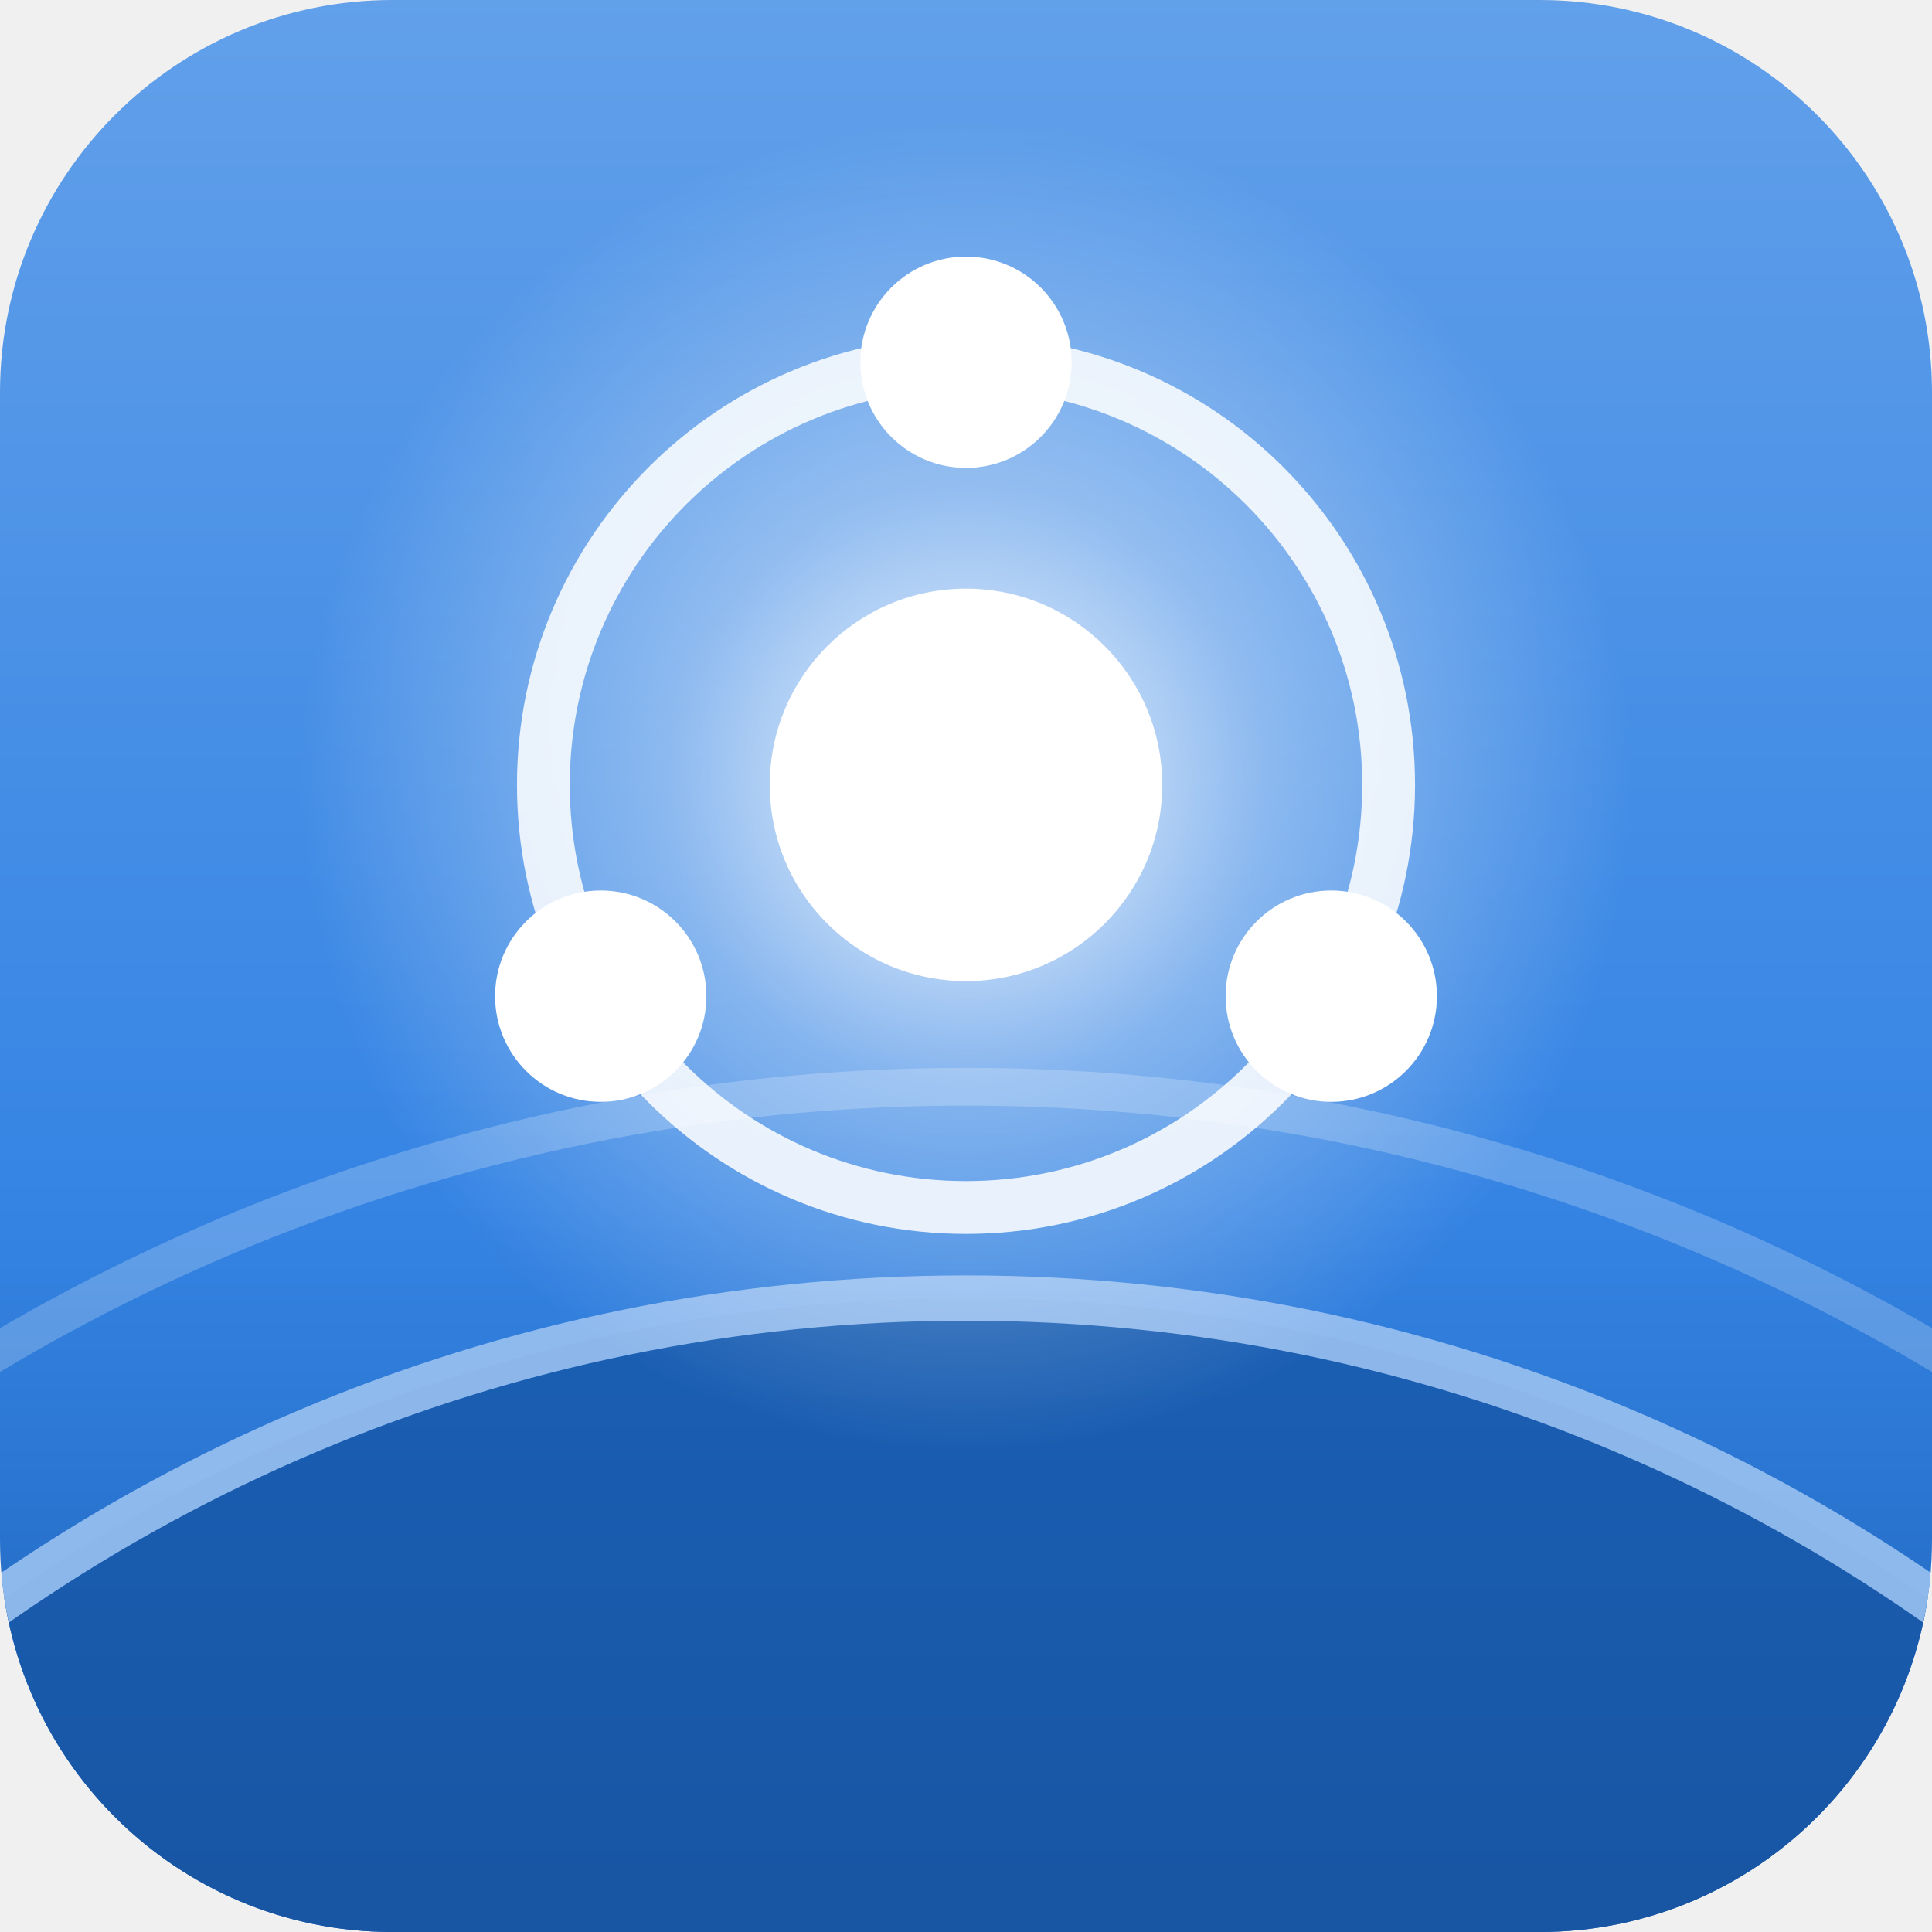
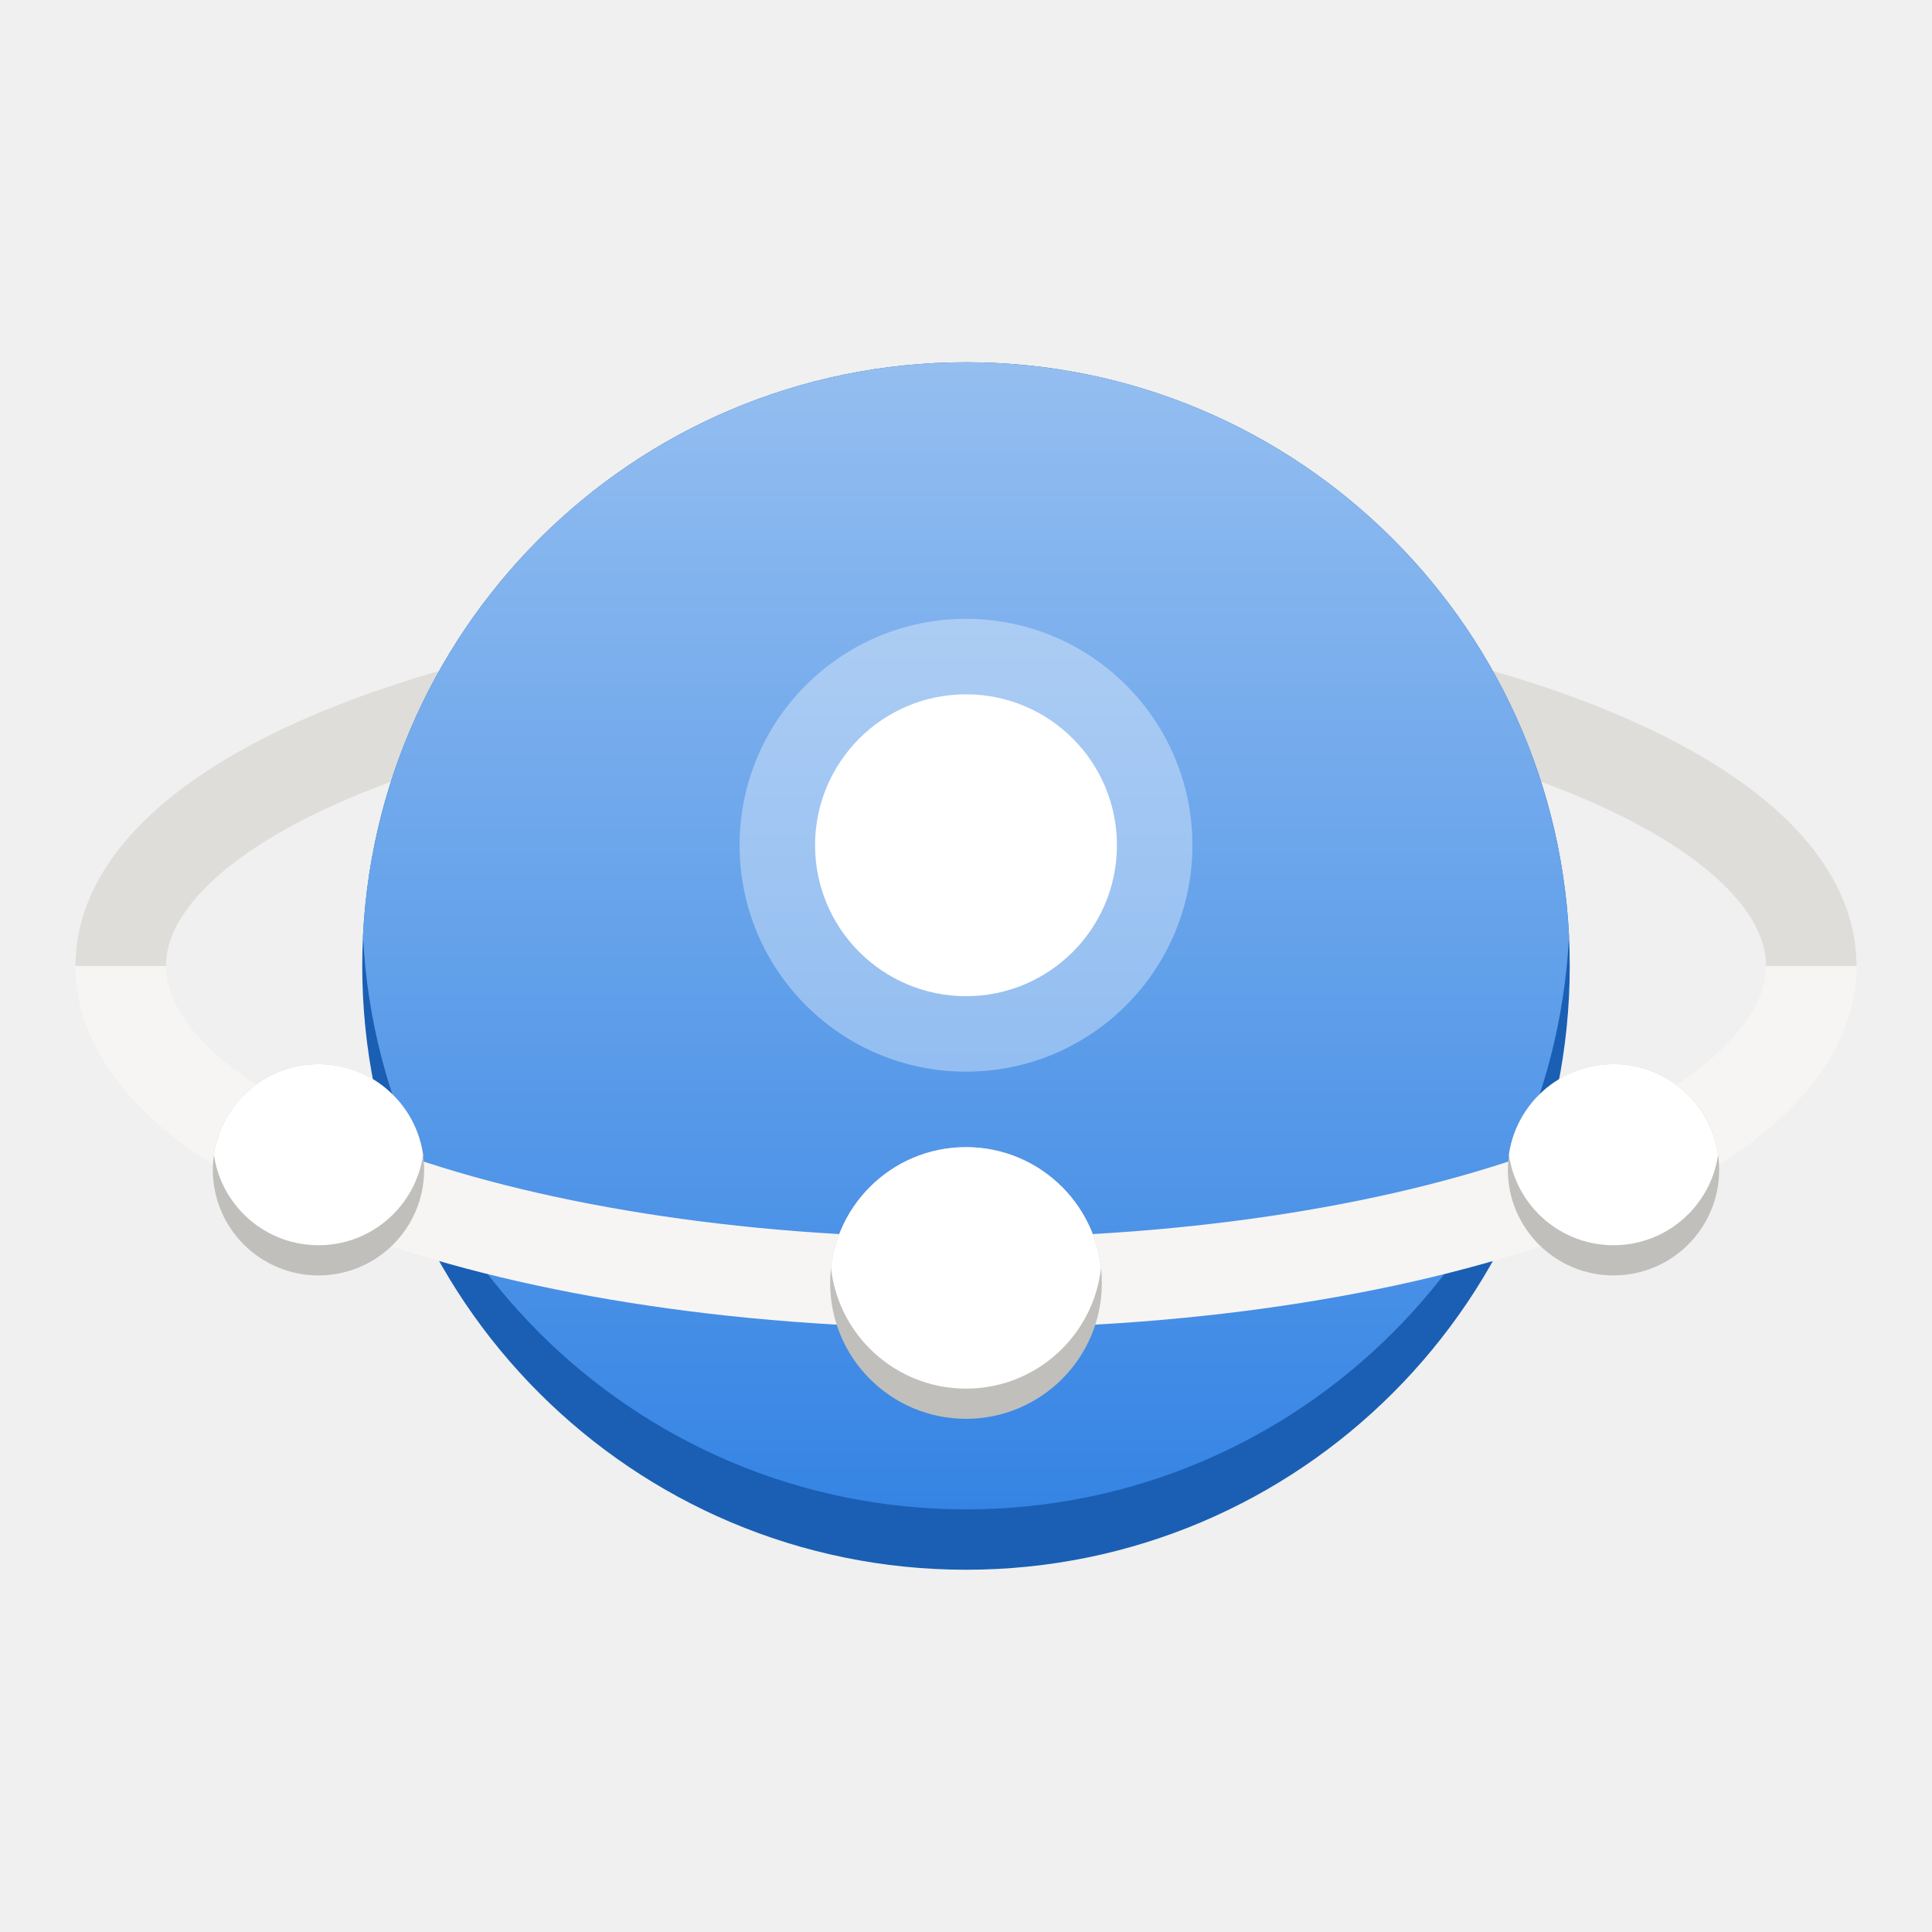
<svg xmlns="http://www.w3.org/2000/svg" width="128" height="128" viewBox="0 0 128 128">
  <defs>
-     <linearGradient id="sky" x1="0" y1="0" x2="0" y2="1">
-       <stop offset="0" stop-color="#62a0ea" />
-       <stop offset="0.62" stop-color="#3584e4" />
-       <stop offset="1" stop-color="#1a5fb4" />
+     <linearGradient id="orb" x1="0" y1="0" x2="0" y2="1">
+       <stop offset="0" stop-color="#99c1f1" />
+       <stop offset="0.55" stop-color="#62a0ea" />
+       <stop offset="1" stop-color="#3584e4" />
    </linearGradient>
-     <radialGradient id="glow" cx="0.5" cy="0.5" r="0.5">
-       <stop offset="0" stop-color="#ffffff" stop-opacity="0.95" />
-       <stop offset="0.45" stop-color="#ffffff" stop-opacity="0.38" />
-       <stop offset="1" stop-color="#ffffff" stop-opacity="0" />
-     </radialGradient>
-     <linearGradient id="world" x1="0" y1="0" x2="0" y2="1">
-       <stop offset="0" stop-color="#1a5fb4" />
-       <stop offset="1" stop-color="#0f2b57" />
-     </linearGradient>
-     <clipPath id="canvas">
-       <rect width="128" height="128" rx="26" />
+     <clipPath id="orb-clip">
+       <circle cx="64" cy="64" r="40" />
+     </clipPath>
+     <clipPath id="node-a">
+       <circle cx="64" cy="85" r="9" />
+     </clipPath>
+     <clipPath id="node-b">
+       <circle cx="21.1" cy="77.5" r="7" />
+     </clipPath>
+     <clipPath id="node-c">
+       <circle cx="106.9" cy="77.5" r="7" />
    </clipPath>
  </defs>
-   <rect width="128" height="128" rx="26" fill="url(#sky)" />
-   <g clip-path="url(#canvas)">
-     <circle cx="64" cy="198" r="126" fill="none" stroke="#ffffff" stroke-opacity="0.22" stroke-width="2.5" />
-     <circle cx="64" cy="198" r="112" fill="url(#world)" />
-     <circle cx="64" cy="198" r="112" fill="none" stroke="#99c1f1" stroke-opacity="0.9" stroke-width="3" />
+   <path d="M 8 64 A 56 21 0 0 1 120 64" fill="none" stroke="#deddda" stroke-width="6" />
+   <circle cx="64" cy="64" r="40" fill="#1a5fb4" />
+   <g clip-path="url(#orb-clip)">
+     <circle cx="64" cy="60" r="40" fill="url(#orb)" />
  </g>
-   <circle cx="64" cy="52" r="44" fill="url(#glow)" />
-   <circle cx="64" cy="52" r="28" fill="none" stroke="#ffffff" stroke-opacity="0.85" stroke-width="3.5" />
-   <circle cx="64" cy="52" r="13" fill="#ffffff" />
-   <circle cx="64" cy="24" r="7" fill="#ffffff" />
-   <circle cx="39.8" cy="66" r="7" fill="#ffffff" />
-   <circle cx="88.2" cy="66" r="7" fill="#ffffff" />
+   <circle cx="64" cy="56" r="15" fill="#ffffff" fill-opacity="0.35" />
+   <circle cx="64" cy="56" r="10" fill="#ffffff" />
+   <path d="M 8 64 A 56 21 0 0 0 120 64" fill="none" stroke="#f6f5f4" stroke-width="6" />
+   <circle cx="64" cy="85" r="9" fill="#c0bfbc" />
+   <g clip-path="url(#node-a)">
+     <circle cx="64" cy="83" r="9" fill="#ffffff" />
+   </g>
+   <circle cx="21.1" cy="77.5" r="7" fill="#c0bfbc" />
+   <g clip-path="url(#node-b)">
+     <circle cx="21.1" cy="75.5" r="7" fill="#ffffff" />
+   </g>
+   <circle cx="106.9" cy="77.5" r="7" fill="#c0bfbc" />
+   <g clip-path="url(#node-c)">
+     <circle cx="106.9" cy="75.5" r="7" fill="#ffffff" />
+   </g>
</svg>
